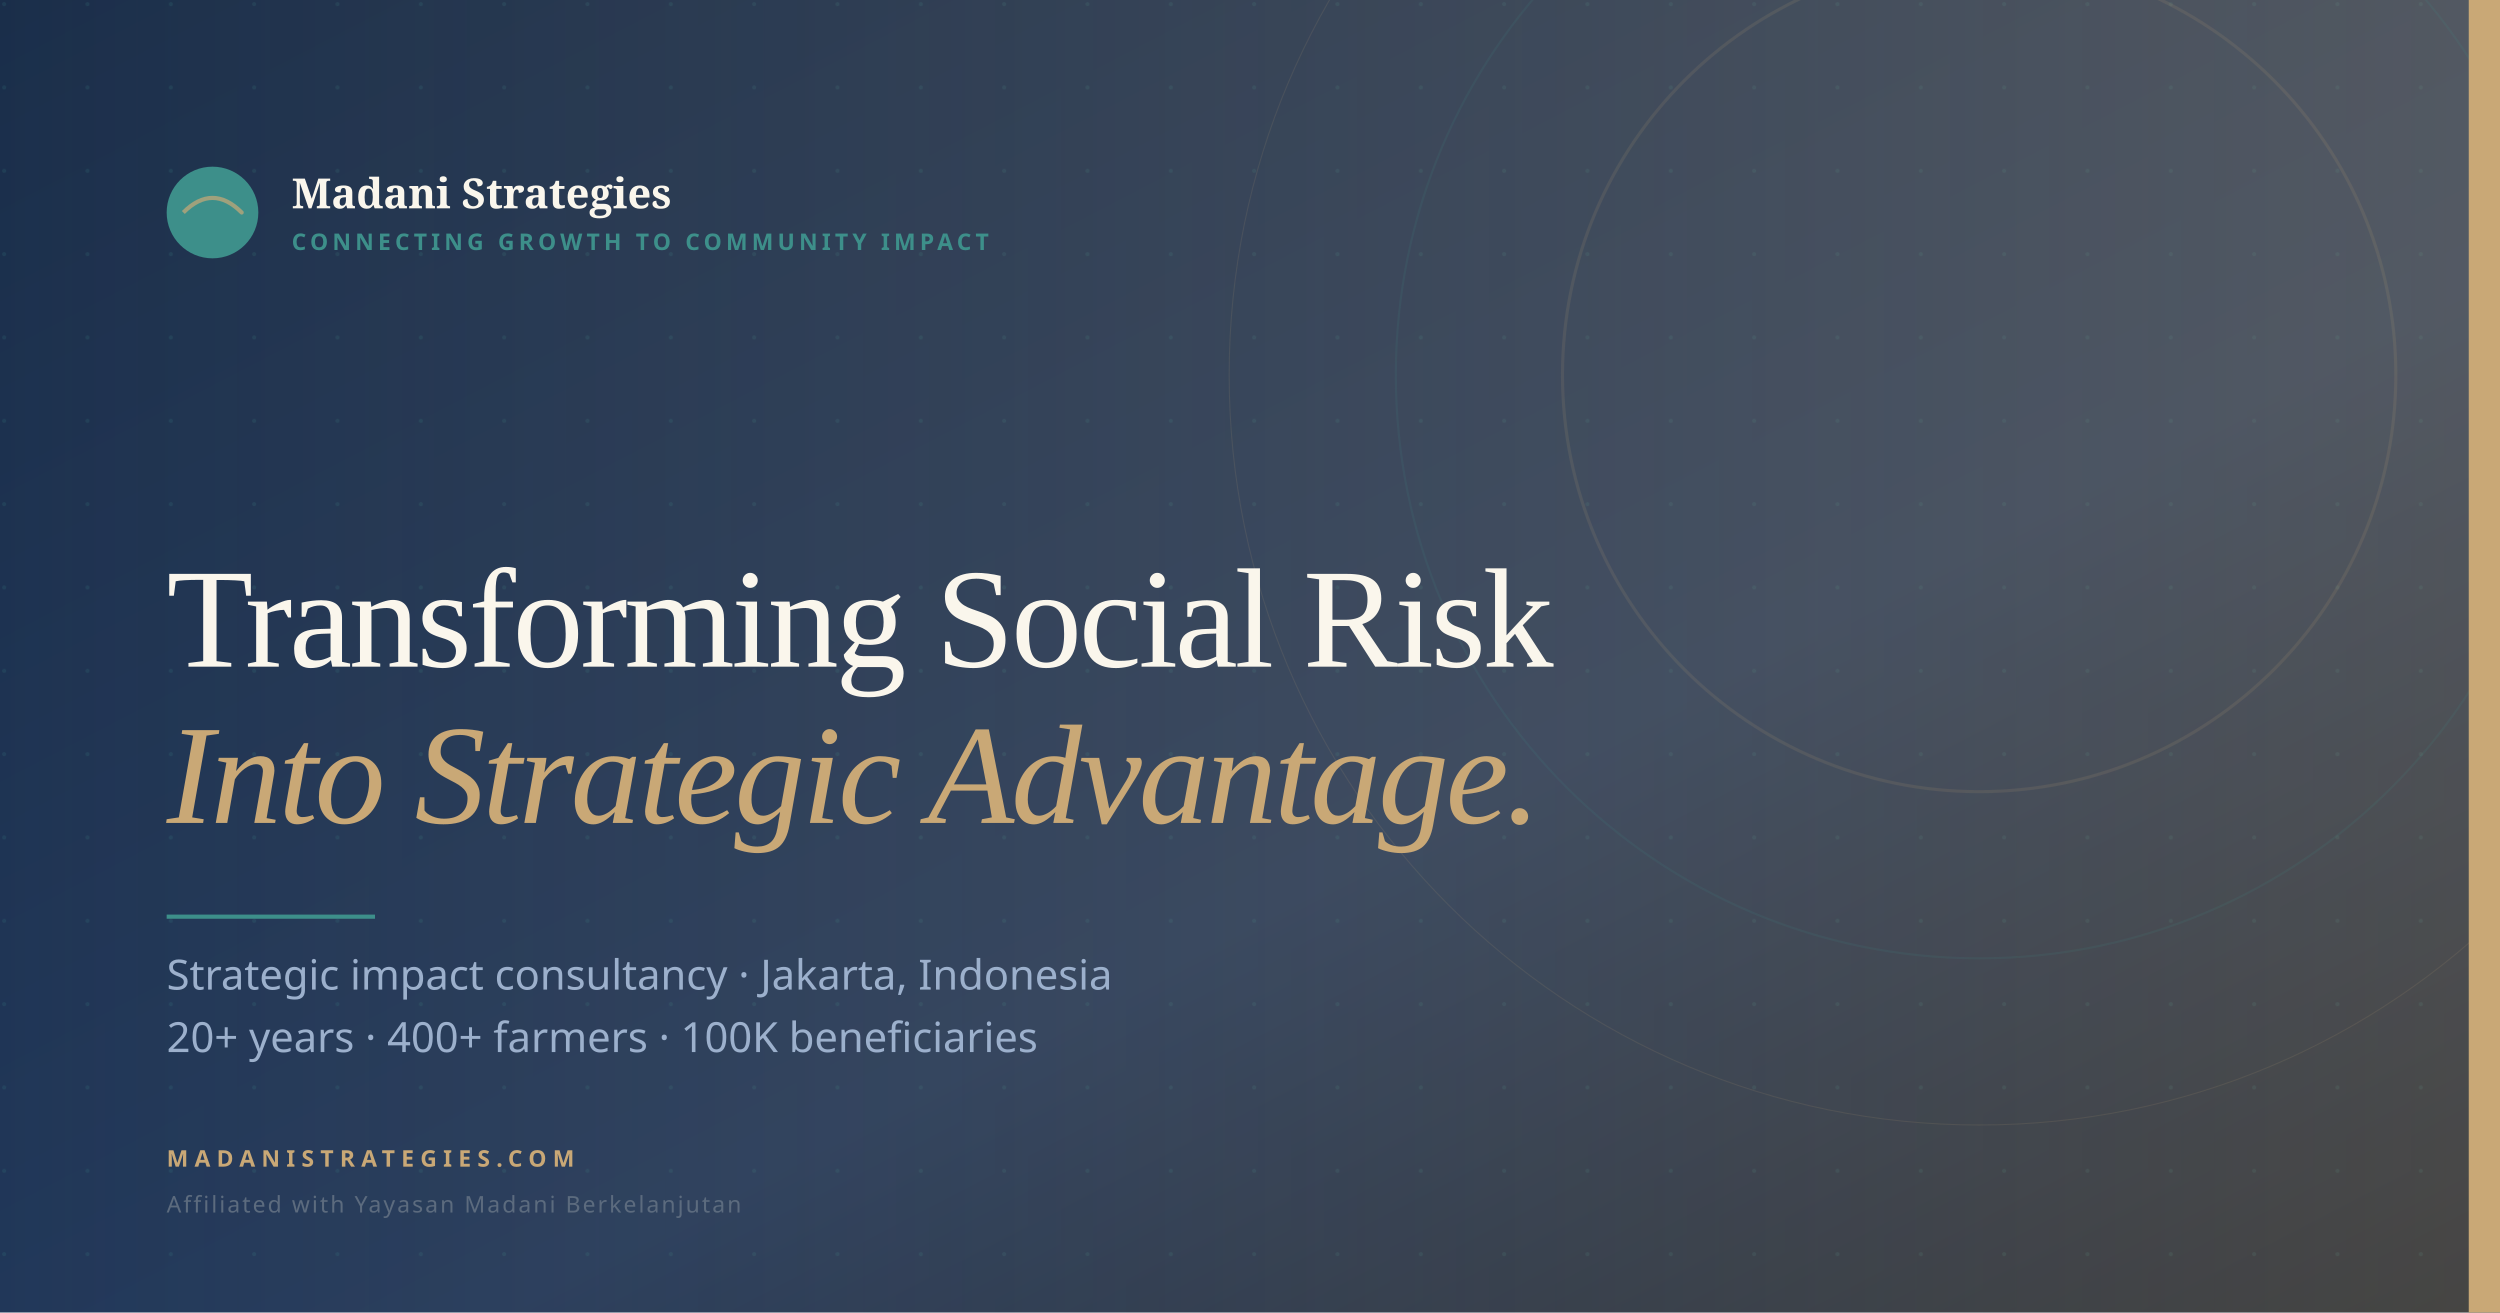
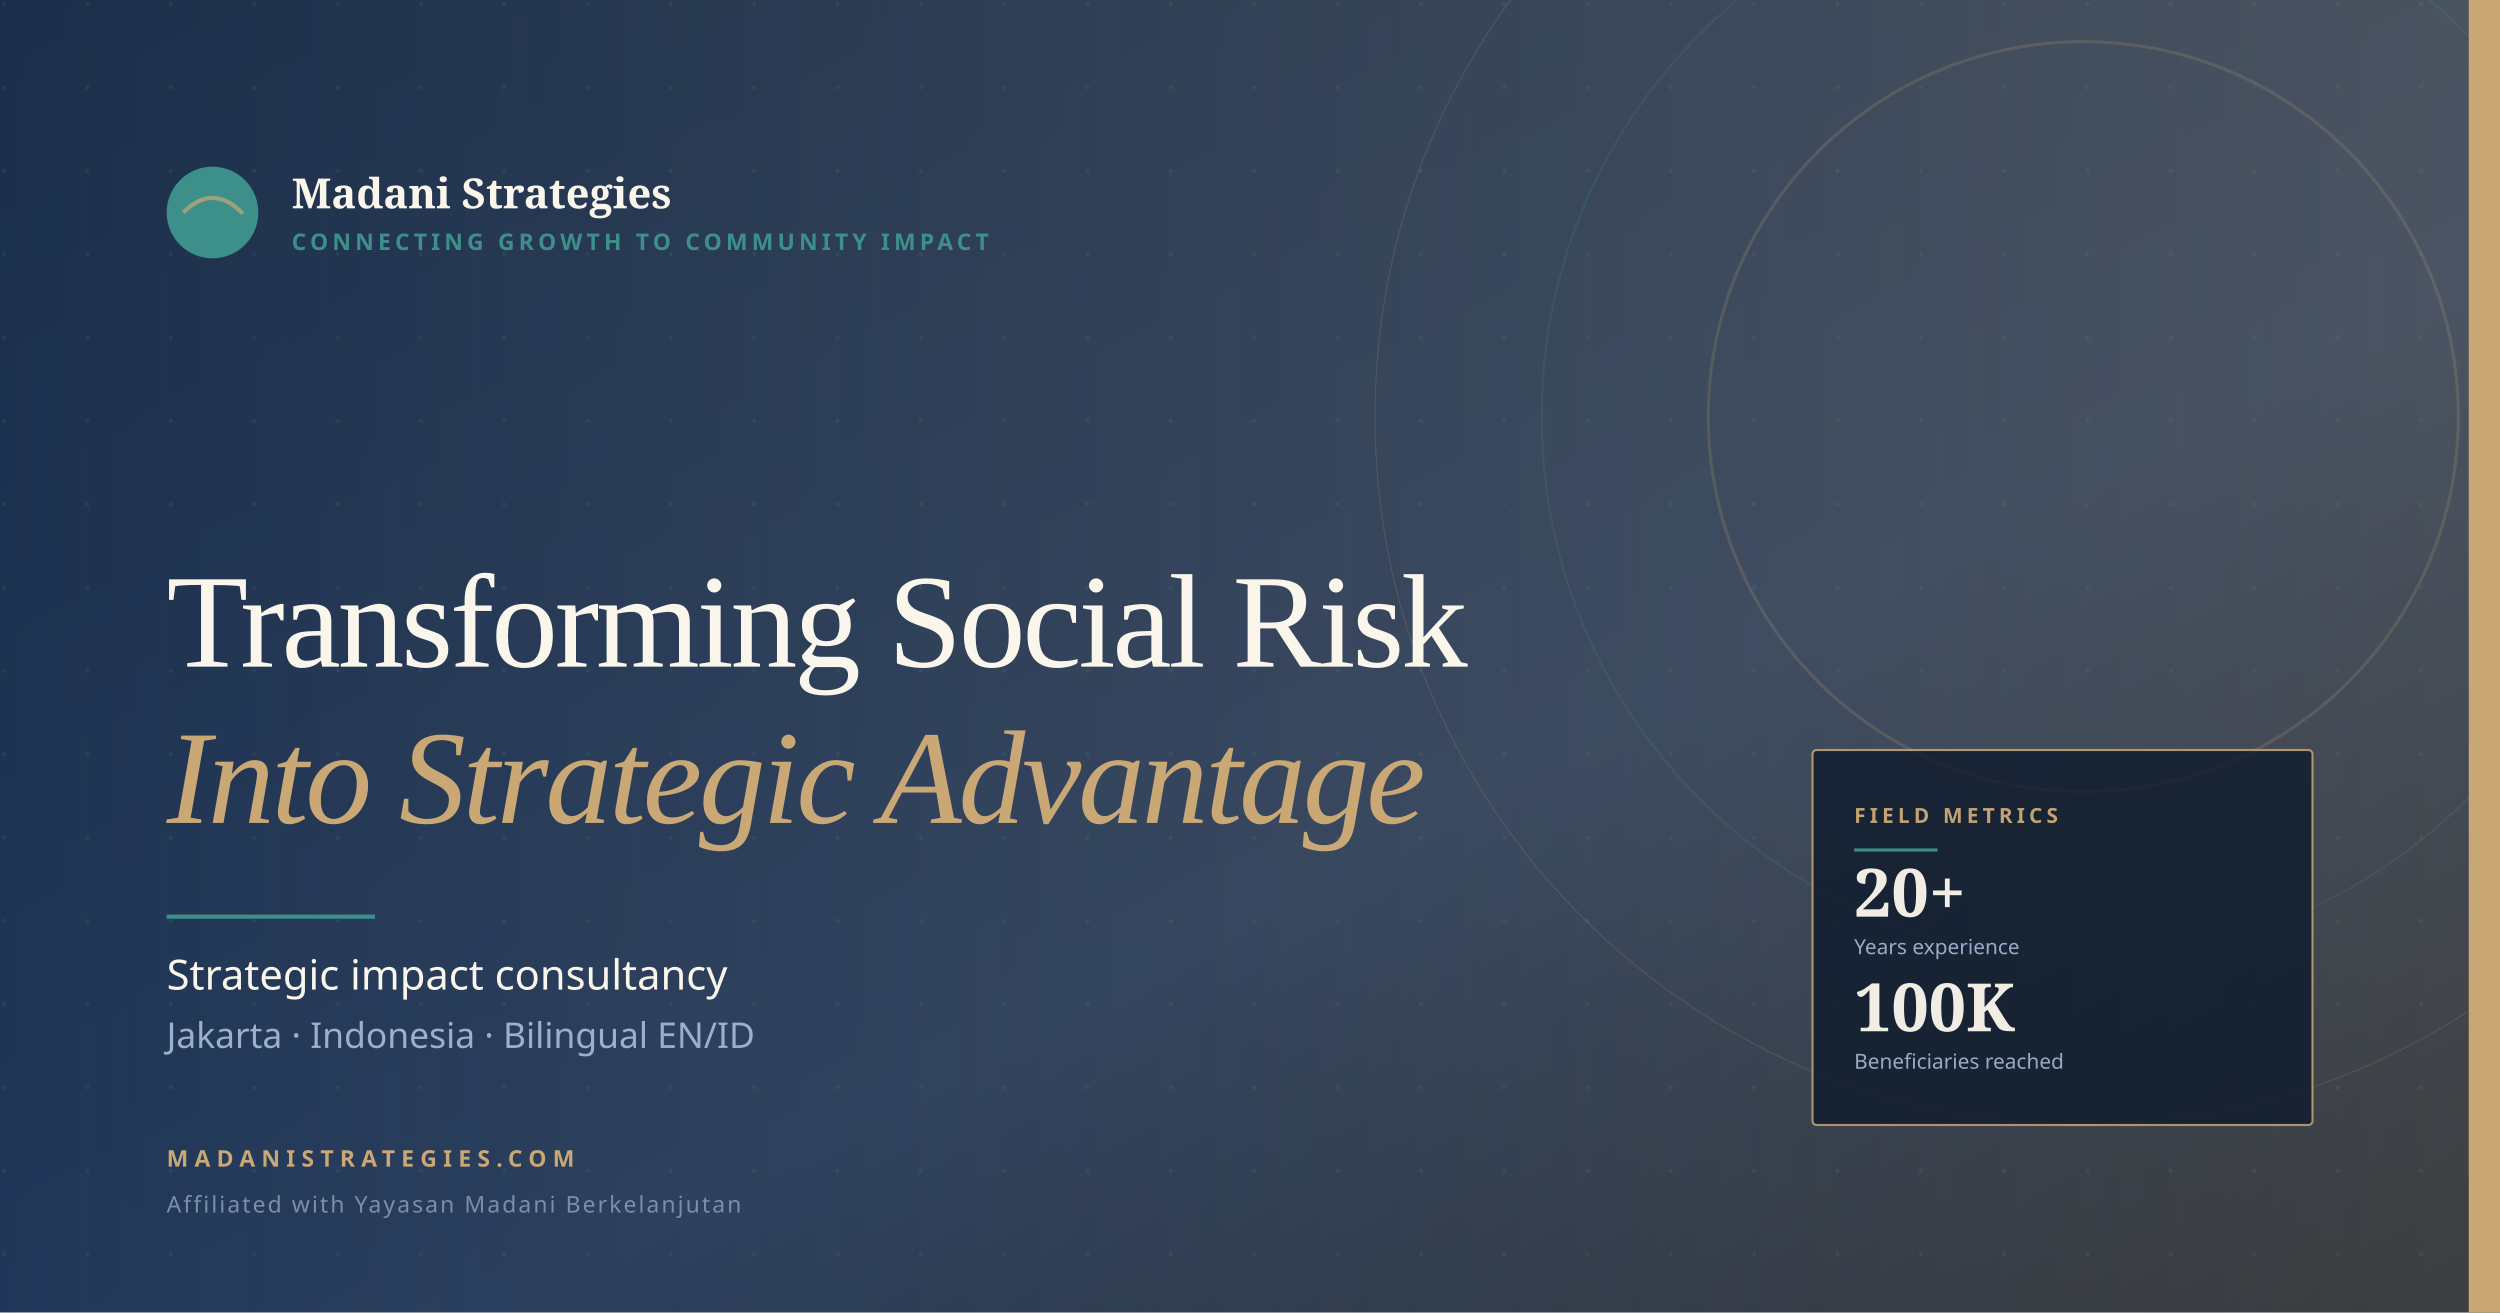
<svg xmlns="http://www.w3.org/2000/svg" viewBox="0 0 1200 630" width="1200" height="630">
  <defs>
    <linearGradient id="bg" x1="0%" y1="0%" x2="100%" y2="100%">
      <stop offset="0%" stop-color="#1A2E4A" />
      <stop offset="60%" stop-color="#22395C" />
      <stop offset="100%" stop-color="#0F1B2D" />
    </linearGradient>
    <linearGradient id="goldFade" x1="0%" y1="0%" x2="100%" y2="0%">
      <stop offset="0%" stop-color="#C9A876" stop-opacity="0" />
-       <stop offset="100%" stop-color="#C9A876" stop-opacity="0.3" />
+       <stop offset="100%" stop-color="#C9A876" stop-opacity="0.25" />
    </linearGradient>
    <pattern id="dots" x="0" y="0" width="40" height="40" patternUnits="userSpaceOnUse">
      <circle cx="2" cy="2" r="1" fill="#3D8F8A" opacity="0.15" />
    </pattern>
  </defs>
  <rect width="1200" height="630" fill="url(#bg)" />
  <rect width="1200" height="630" fill="url(#dots)" />
  <rect width="1200" height="630" fill="url(#goldFade)" />
-   <g opacity="0.12">
-     <circle cx="950" cy="180" r="200" fill="none" stroke="#C9A876" stroke-width="1.5" />
-     <circle cx="950" cy="180" r="280" fill="none" stroke="#3D8F8A" stroke-width="1" />
-     <circle cx="950" cy="180" r="360" fill="none" stroke="#C9A876" stroke-width="0.5" />
+   <g opacity="0.18">
+     <circle cx="1000" cy="200" r="180" fill="none" stroke="#C9A876" stroke-width="1.5" />
+     <circle cx="1000" cy="200" r="260" fill="none" stroke="#3D8F8A" stroke-width="1" />
+     <circle cx="1000" cy="200" r="340" fill="none" stroke="#C9A876" stroke-width="0.5" />
+   </g>
+   <g transform="translate(870,360)" opacity="0.95">
+     <rect x="0" y="0" width="240" height="180" fill="#0F1B2D" stroke="#C9A876" stroke-width="1" opacity="0.85" rx="2" />
+     <text x="20" y="35" font-family="system-ui, sans-serif" font-size="10" font-weight="600" letter-spacing="2" fill="#C9A876">FIELD METRICS</text>
+     <line x1="20" y1="48" x2="60" y2="48" stroke="#3D8F8A" stroke-width="1.5" />
+     <text x="20" y="80" font-family="Georgia, serif" font-size="32" font-weight="600" fill="#FAF6EC">20+</text>
+     <text x="20" y="98" font-family="system-ui, sans-serif" font-size="10" fill="#9CB0CC">Years experience</text>
+     <text x="20" y="135" font-family="Georgia, serif" font-size="32" font-weight="600" fill="#FAF6EC">100K</text>
+     <text x="20" y="153" font-family="system-ui, sans-serif" font-size="10" fill="#9CB0CC">Beneficiaries reached</text>
  </g>
  <g transform="translate(80,80)">
    <circle cx="22" cy="22" r="22" fill="#3D8F8A" />
    <path d="M 8 22 Q 22 8, 36 22 T 36 22" fill="none" stroke="#C9A876" stroke-width="2" opacity="0.7" />
    <text x="60" y="20" font-family="Georgia, serif" font-size="20" font-weight="600" fill="#FAF6EC">Madani Strategies</text>
    <text x="60" y="40" font-family="system-ui, sans-serif" font-size="11" font-weight="600" letter-spacing="2" fill="#3D8F8A">CONNECTING GROWTH TO COMMUNITY IMPACT</text>
  </g>
-   <text x="80" y="320" font-family="Georgia, 'Times New Roman', serif" font-size="68" font-weight="500" fill="#FAF6EC" letter-spacing="-1.5">Transforming Social Risk</text>
-   <text x="80" y="395" font-family="Georgia, 'Times New Roman', serif" font-size="68" font-style="italic" font-weight="500" fill="#C9A876" letter-spacing="-1.5">Into Strategic Advantage.</text>
+   <text x="80" y="320" font-family="Georgia, 'Times New Roman', serif" font-size="64" font-weight="500" fill="#FAF6EC" letter-spacing="-1.5">Transforming Social Risk</text>
+   <text x="80" y="395" font-family="Georgia, 'Times New Roman', serif" font-size="64" font-style="italic" font-weight="500" fill="#C9A876" letter-spacing="-1.5">Into Strategic Advantage</text>
  <line x1="80" y1="440" x2="180" y2="440" stroke="#3D8F8A" stroke-width="2" />
-   <text x="80" y="475" font-family="system-ui, sans-serif" font-size="20" fill="#9CB0CC">Strategic impact consultancy · Jakarta, Indonesia</text>
-   <text x="80" y="505" font-family="system-ui, sans-serif" font-size="20" fill="#9CB0CC">20+ years · 400+ farmers · 100K beneficiaries</text>
+   <text x="80" y="475" font-family="system-ui, sans-serif" font-size="20" font-weight="500" fill="#FAF6EC">Strategic impact consultancy</text>
+   <text x="80" y="503" font-family="system-ui, sans-serif" font-size="17" fill="#9CB0CC">Jakarta · Indonesia · Bilingual EN/ID</text>
  <g transform="translate(80,560)">
-     <text x="0" y="0" font-family="system-ui, sans-serif" font-size="11" font-weight="600" letter-spacing="3" fill="#C9A876">MADANISTRATEGIES.COM</text>
-     <text x="0" y="22" font-family="system-ui, sans-serif" font-size="11" letter-spacing="1" fill="#5C6B7E">Affiliated with Yayasan Madani Berkelanjutan</text>
+     <text x="0" y="0" font-family="system-ui, sans-serif" font-size="11" font-weight="700" letter-spacing="3" fill="#C9A876">MADANISTRATEGIES.COM</text>
+     <text x="0" y="22" font-family="system-ui, sans-serif" font-size="11" letter-spacing="1" fill="#7A8FA8">Affiliated with Yayasan Madani Berkelanjutan</text>
  </g>
  <rect x="1185" y="0" width="15" height="630" fill="#C9A876" />
</svg>
